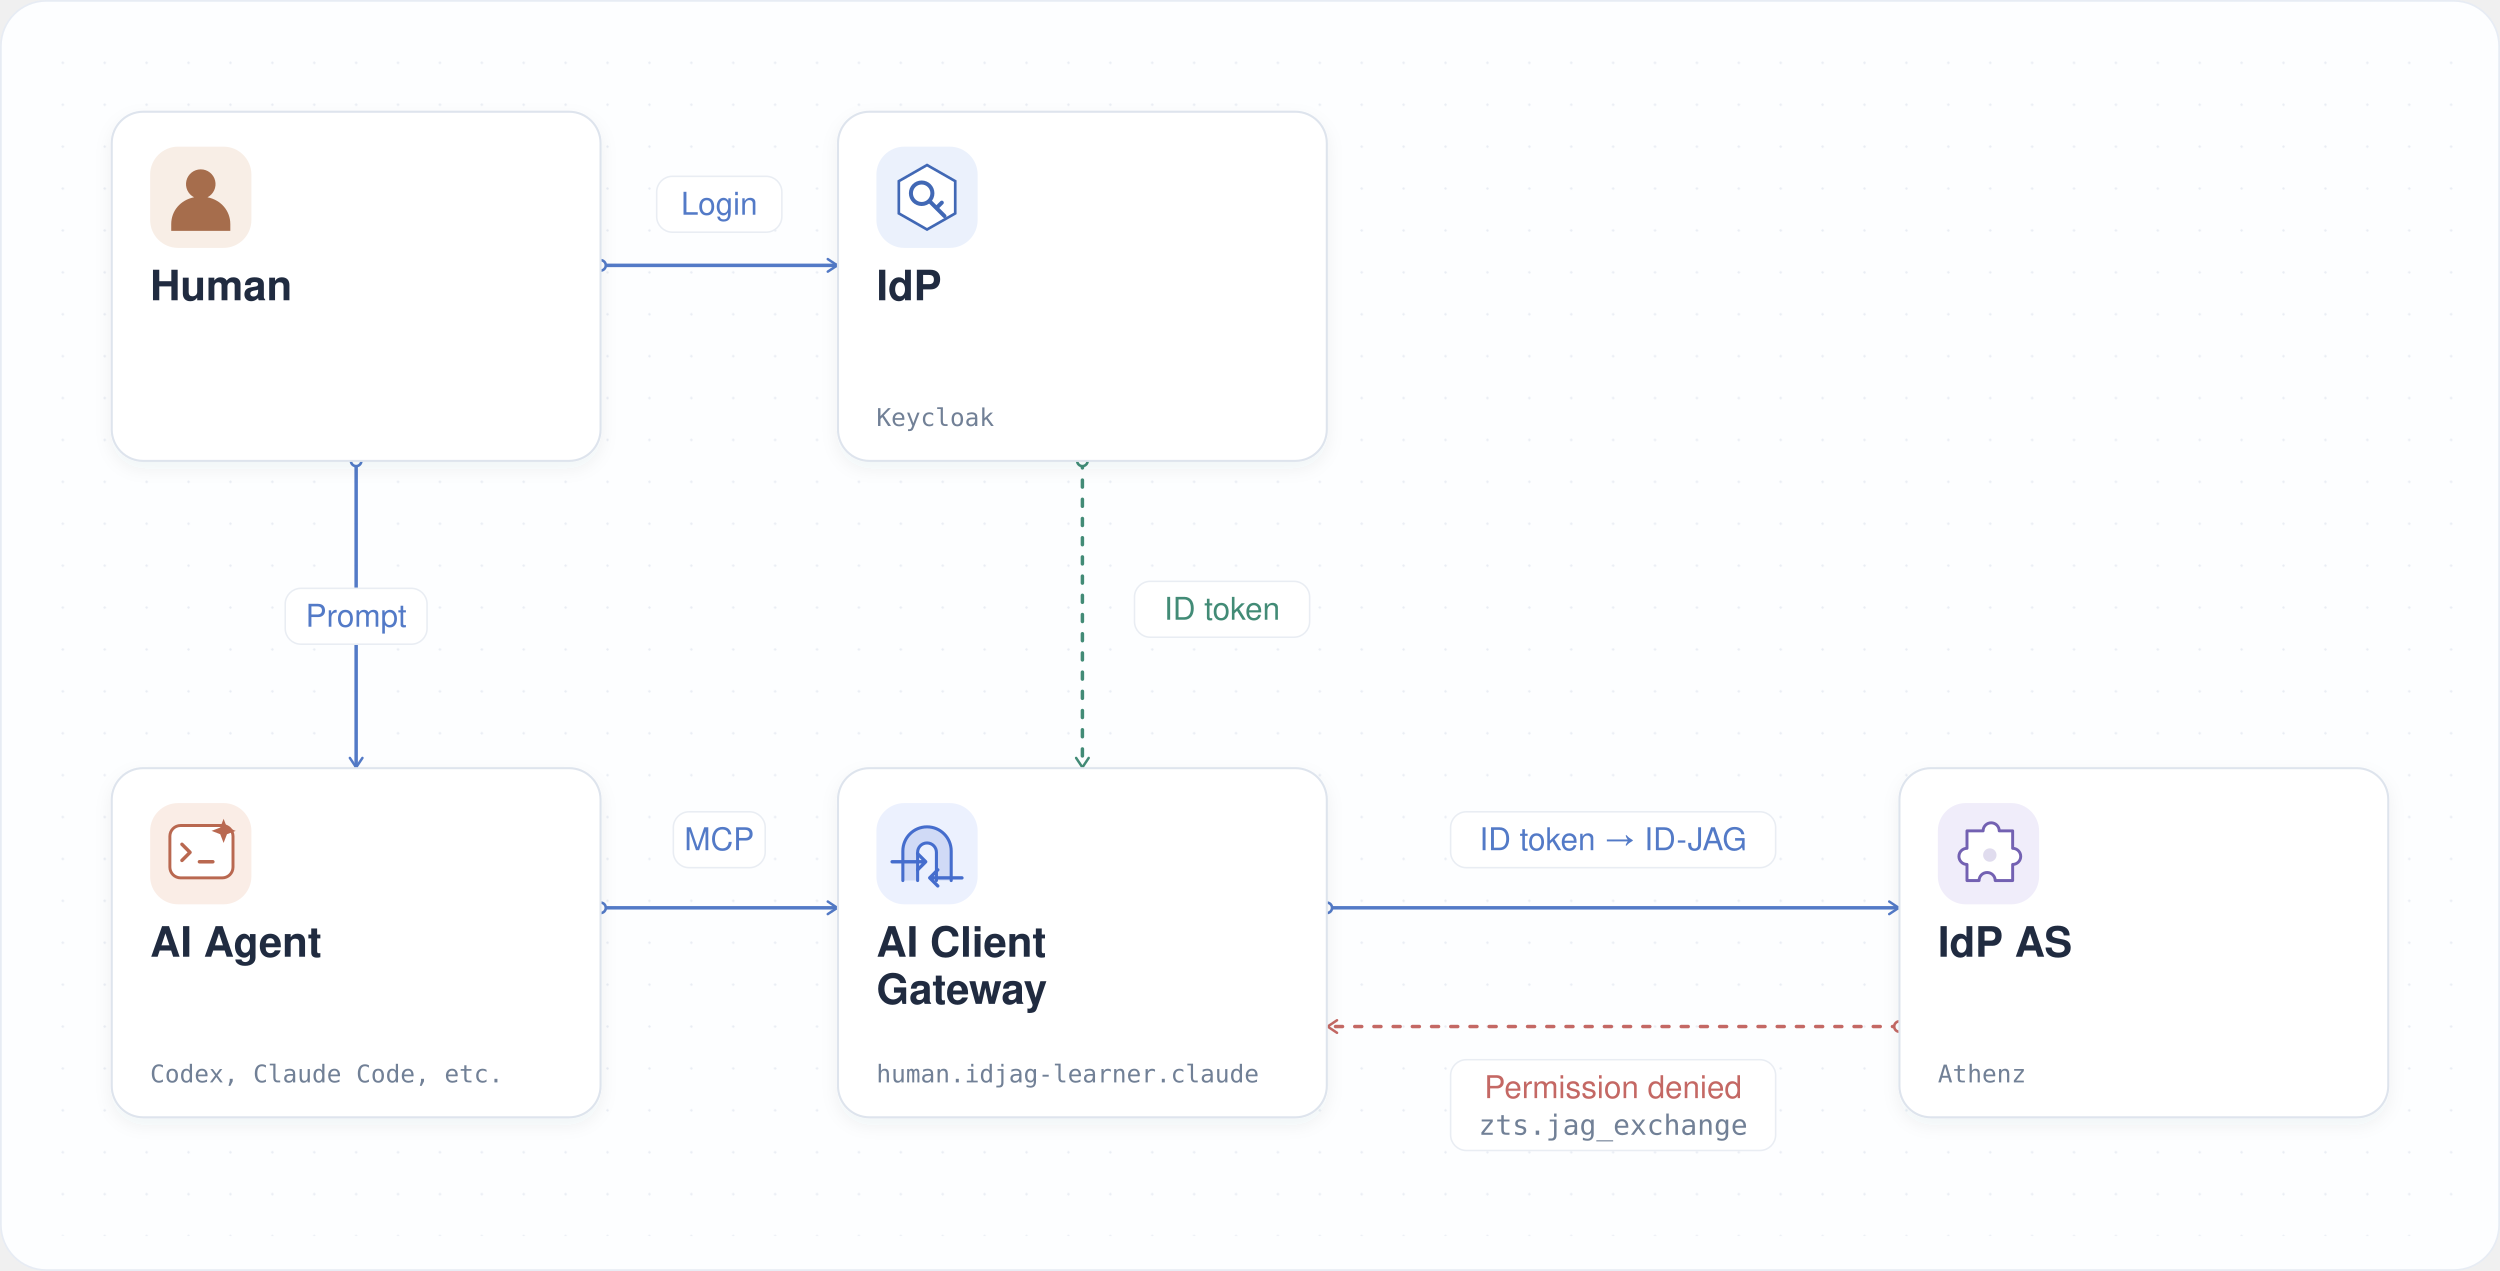
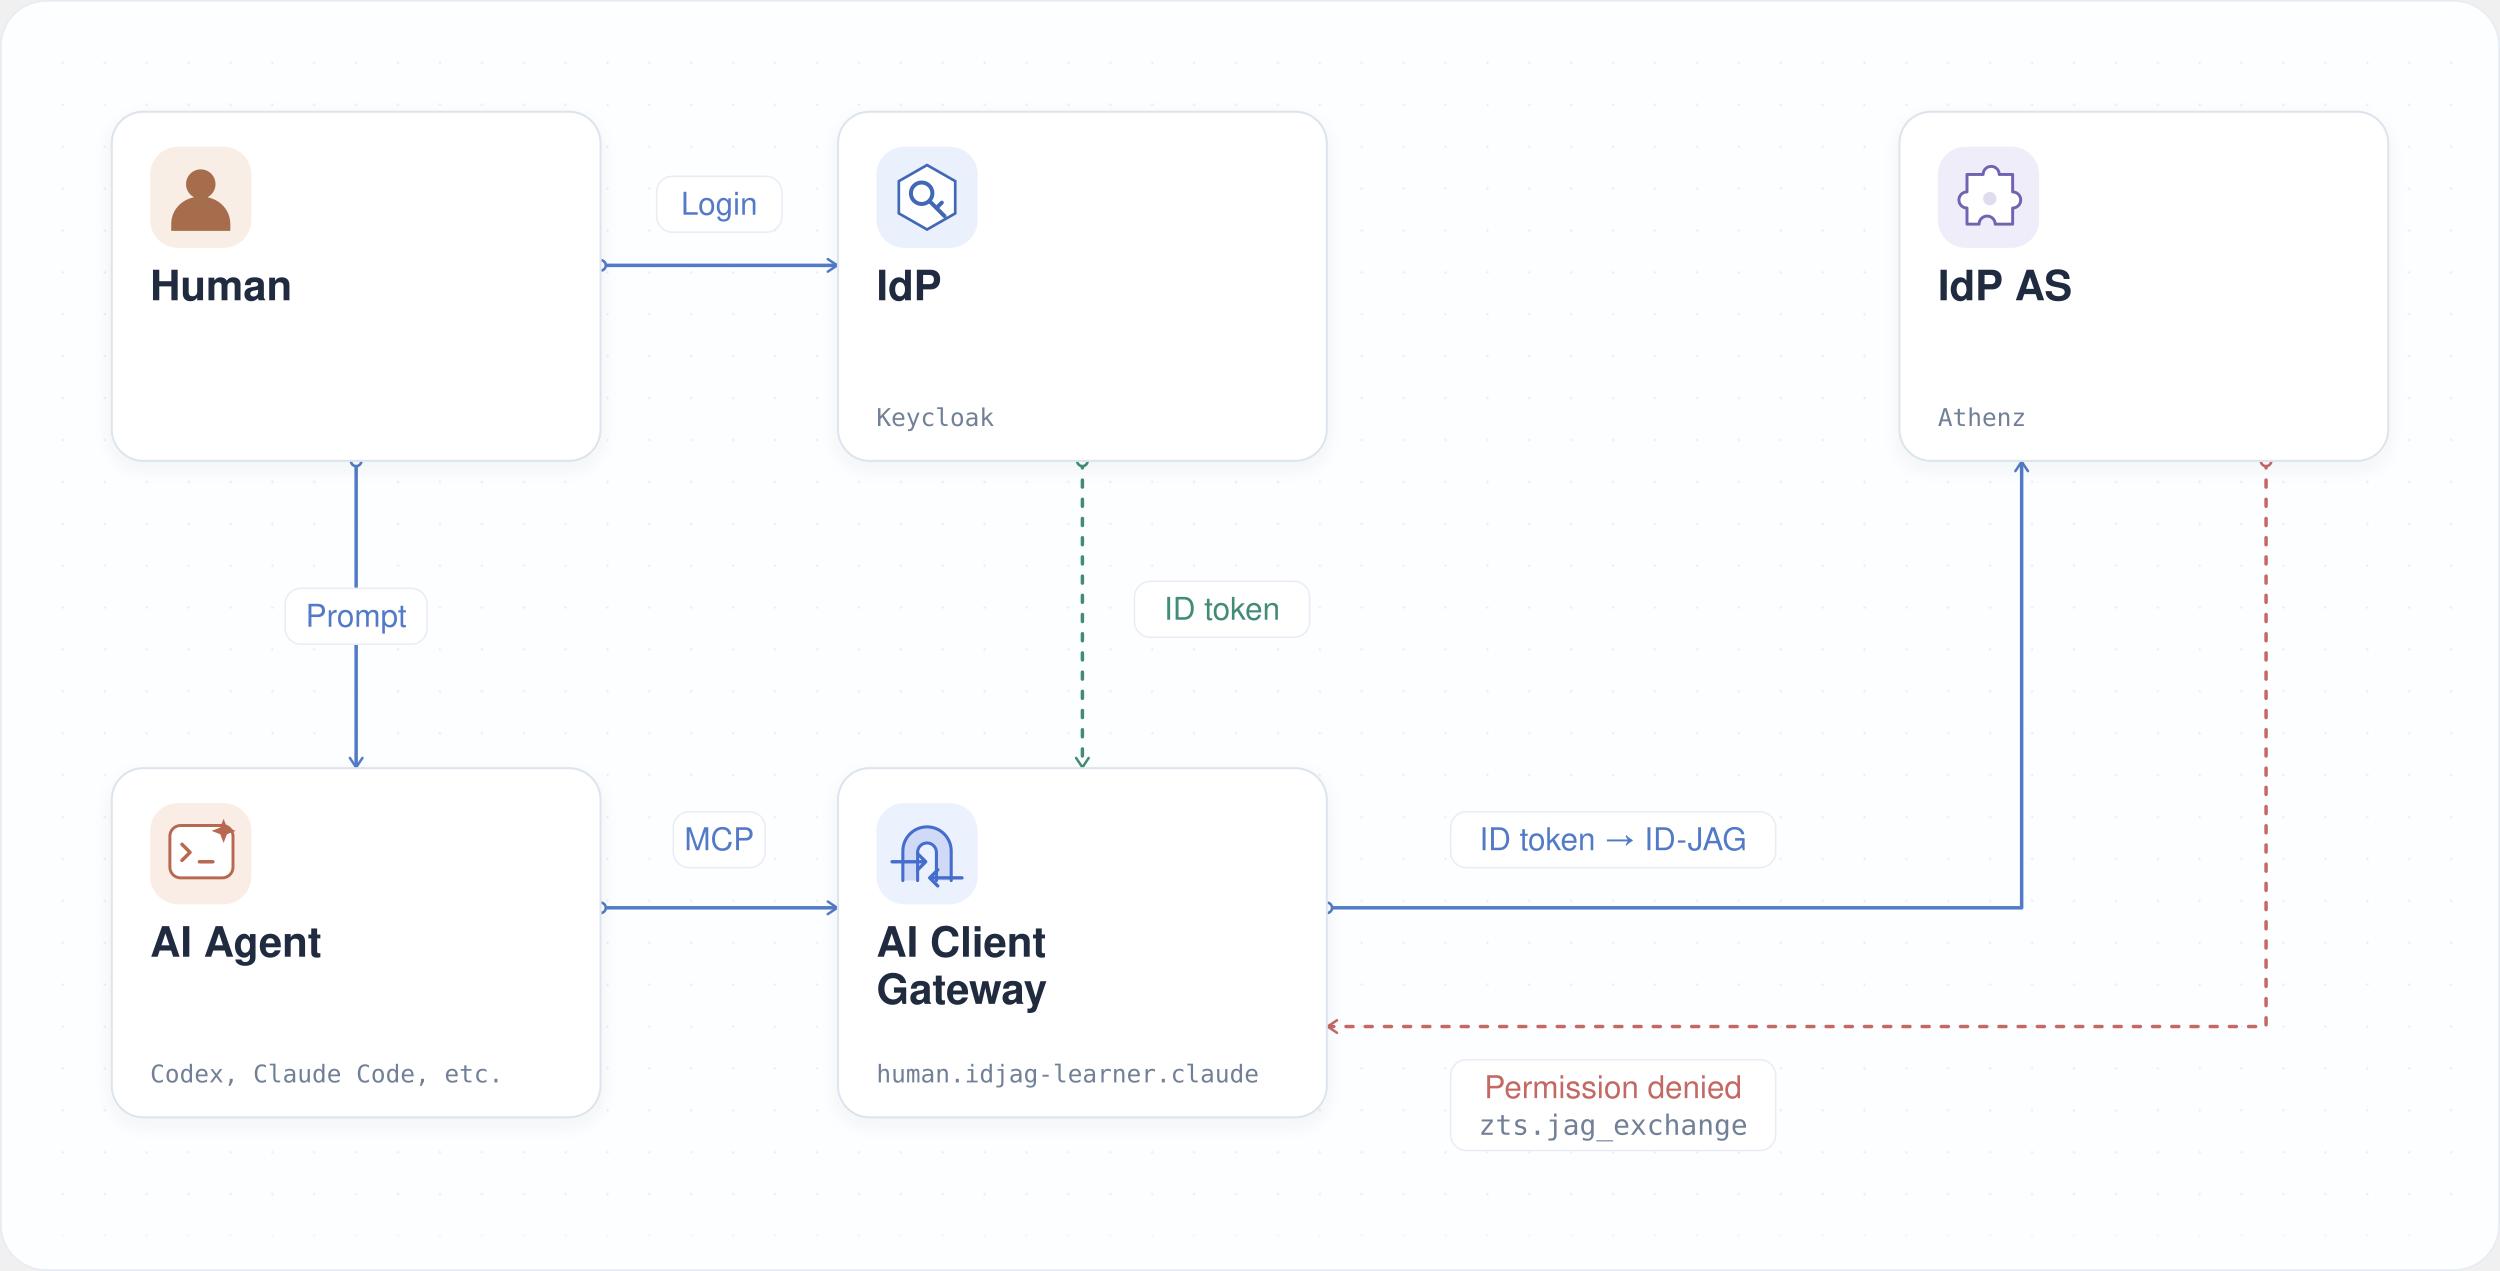
<svg xmlns="http://www.w3.org/2000/svg" width="1432" height="728" viewBox="0 0 1432 728" role="img" aria-labelledby="title desc">
  <defs>
    <marker id="arrow-blue" viewBox="0 0 10 10" refX="8.5" refY="5" markerWidth="9" markerHeight="9" markerUnits="userSpaceOnUse" orient="auto">
      <path d="m2 1 6 4-6 4" fill="none" stroke="#537AC7" stroke-width="1.6" stroke-linecap="round" stroke-linejoin="round" />
    </marker>
    <marker id="arrow-green" viewBox="0 0 10 10" refX="8.5" refY="5" markerWidth="9" markerHeight="9" markerUnits="userSpaceOnUse" orient="auto">
      <path d="m2 1 6 4-6 4" fill="none" stroke="#428B76" stroke-width="1.6" stroke-linecap="round" stroke-linejoin="round" />
    </marker>
    <marker id="arrow-red" viewBox="0 0 10 10" refX="8.5" refY="5" markerWidth="9" markerHeight="9" markerUnits="userSpaceOnUse" orient="auto">
      <path d="m2 1 6 4-6 4" fill="none" stroke="#C46864" stroke-width="1.6" stroke-linecap="round" stroke-linejoin="round" />
    </marker>
    <marker id="arrow-gray" viewBox="0 0 10 10" refX="8.5" refY="5" markerWidth="9" markerHeight="9" markerUnits="userSpaceOnUse" orient="auto">
      <path d="m2 1 6 4-6 4" fill="none" stroke="#8B96AA" stroke-width="1.6" stroke-linecap="round" stroke-linejoin="round" />
    </marker>
    <marker id="arrow-purple" viewBox="0 0 10 10" refX="8.5" refY="5" markerWidth="9" markerHeight="9" markerUnits="userSpaceOnUse" orient="auto">
      <path d="m2 1 6 4-6 4" fill="none" stroke="#8770B1" stroke-width="1.6" stroke-linecap="round" stroke-linejoin="round" />
    </marker>
    <g id="access-token-key" transform="rotate(42 22 22)">
      <path d="M19 15h6v12h5v5h-5v8h-6Z" fill="currentColor" />
      <circle cx="22" cy="10" r="9" fill="currentColor" />
      <circle cx="22" cy="9" r="3.2" fill="white" />
      <path d="M16 8a6 6 0 0 1 9-3M20.5 20v15" fill="none" stroke="white" stroke-opacity=".48" stroke-width="1.4" stroke-linecap="round" />
    </g>
    <filter id="card-shadow" x="-12%" y="-18%" width="124%" height="148%">
      <feDropShadow dx="0" dy="4" stdDeviation="5" flood-color="#253B68" flood-opacity=".055" />
    </filter>
    <pattern id="grid" width="24" height="24" patternUnits="userSpaceOnUse">
      <circle cx="12" cy="12" r=".7" fill="#C9D2E2" opacity=".38" />
    </pattern>
  </defs>
  <rect x=".5" y=".5" width="1431" height="727" rx="26" fill="#FDFEFF" stroke="#E7ECF4" />
  <rect x="20" y="20" width="1392" height="688" rx="18" fill="url(#grid)" />
  <g font-family="Avenir Next, Avenir, Segoe UI, Helvetica, Arial, sans-serif">
    <path d="M344 152 L480 152" fill="none" stroke="#537AC7" stroke-width="2" stroke-linecap="round" stroke-linejoin="round" marker-end="url(#arrow-blue)" />
    <circle cx="344" cy="152" r="3" fill="white" stroke="#537AC7" stroke-width="1.5" />
    <path d="M204 264 L204 440" fill="none" stroke="#537AC7" stroke-width="2" stroke-linecap="round" stroke-linejoin="round" marker-end="url(#arrow-blue)" />
    <circle cx="204" cy="264" r="3" fill="white" stroke="#537AC7" stroke-width="1.5" />
    <path d="M620 264 L620 440" fill="none" stroke="#428B76" stroke-width="2" stroke-linecap="round" stroke-linejoin="round" stroke-dasharray="4 7" marker-end="url(#arrow-green)" />
    <circle cx="620" cy="264" r="3" fill="white" stroke="#428B76" stroke-width="1.5" />
    <path d="M344 520 L480 520" fill="none" stroke="#537AC7" stroke-width="2" stroke-linecap="round" stroke-linejoin="round" marker-end="url(#arrow-blue)" />
    <circle cx="344" cy="520" r="3" fill="white" stroke="#537AC7" stroke-width="1.5" />
-     <path d="M760 520 L1088 520" fill="none" stroke="#537AC7" stroke-width="2" stroke-linecap="round" stroke-linejoin="round" marker-end="url(#arrow-blue)" />
+     <path d="M760 520 L1158 520 L1158 264" fill="none" stroke="#537AC7" stroke-width="2" stroke-linecap="round" stroke-linejoin="round" marker-end="url(#arrow-blue)" />
    <circle cx="760" cy="520" r="3" fill="white" stroke="#537AC7" stroke-width="1.5" />
-     <path d="M1088 588 L760 588" fill="none" stroke="#C46864" stroke-width="2" stroke-linecap="round" stroke-linejoin="round" stroke-dasharray="4 7" marker-end="url(#arrow-red)" />
-     <circle cx="1088" cy="588" r="3" fill="white" stroke="#C46864" stroke-width="1.5" />
+     <path d="M1298 264 L1298 588 L760 588" fill="none" stroke="#C46864" stroke-width="2" stroke-linecap="round" stroke-linejoin="round" stroke-dasharray="4 7" marker-end="url(#arrow-red)" />
+     <circle cx="1298" cy="264" r="3" fill="white" stroke="#C46864" stroke-width="1.5" />
    <g data-component="human">
      <rect x="64" y="64" width="280" height="200" rx="18" fill="white" stroke="#DEE4ED" stroke-width="1.2" filter="url(#card-shadow)" />
      <rect x="86" y="84" width="58" height="58" rx="16" fill="#F8EEE6" />
      <g transform="translate(95 93) scale(0.7692308)" color="#A66D4C">
        <path d="M21 26a11 11 0 1 1 10 0c10 2 17 10 17 20v5H4v-5c0-10 7-18 17-20Z" fill="currentColor" />
      </g>
      <text x="86" y="172" fill="#202B40" font-size="24" font-weight="600" text-anchor="start">Human</text>
    </g>
    <g data-component="idp">
      <rect x="480" y="64" width="280" height="200" rx="18" fill="white" stroke="#DEE4ED" stroke-width="1.2" filter="url(#card-shadow)" />
      <rect x="502" y="84" width="58" height="58" rx="16" fill="#EBF1FC" />
      <g transform="translate(511 93) scale(0.7692308)" color="#4168B5">
        <path d="M26 2 47 14v24L26 50 5 38V14Z" fill="white" stroke="currentColor" stroke-width="2" />
        <circle cx="22" cy="23" r="8" fill="none" stroke="currentColor" stroke-width="3" />
        <path d="m28 29 11 11m-6-6 4-4" fill="none" stroke="currentColor" stroke-width="3" stroke-linecap="round" />
      </g>
      <text x="502" y="172" fill="#202B40" font-size="24" font-weight="600" text-anchor="start">IdP</text>
      <text x="502" y="244" fill="#718096" font-size="14" font-weight="500" text-anchor="start" font-family="Menlo, Consolas, monospace">Keycloak</text>
+     </g>
+     <g data-component="idp-as">
+       <rect x="1088" y="64" width="280" height="200" rx="18" fill="white" stroke="#DEE4ED" stroke-width="1.2" filter="url(#card-shadow)" />
+       <rect x="1110" y="84" width="58" height="58" rx="16" fill="#F0EDFA" />
+       <g transform="translate(1119 93) scale(0.7692308)" color="#7361B2">
+         <path d="M10 9h12a6 6 0 1 1 12 0h10v13a6 6 0 1 1 0 12v12H31a6 6 0 1 0-12 0h-9V34a6 6 0 1 1 0-12Z" fill="white" stroke="currentColor" stroke-width="2.2" stroke-linejoin="round" />
+         <circle cx="27" cy="27" r="5" fill="currentColor" opacity=".22" />
+       </g>
+       <text x="1110" y="172" fill="#202B40" font-size="24" font-weight="600" text-anchor="start">IdP AS</text>
+       <text x="1110" y="244" fill="#718096" font-size="14" font-weight="500" text-anchor="start" font-family="Menlo, Consolas, monospace">Athenz</text>
    </g>
    <g data-component="client">
      <rect x="64" y="440" width="280" height="200" rx="18" fill="white" stroke="#DEE4ED" stroke-width="1.2" filter="url(#card-shadow)" />
      <rect x="86" y="460" width="58" height="58" rx="16" fill="#FAEDE6" />
      <g transform="translate(95 469) scale(0.7692308)" color="#B96850">
        <rect x="3" y="5" width="47" height="39" rx="8" fill="white" stroke="currentColor" stroke-width="2.2" />
        <path d="m12 19 6 6-6 6m13 1h10" fill="none" stroke="currentColor" stroke-width="2.6" stroke-linecap="round" stroke-linejoin="round" />
        <path d="m43 0 2.5 6.5L52 9l-6.5 2.5L43 18l-2.5-6.5L34 9l6.5-2.5Z" fill="currentColor" />
      </g>
      <text x="86" y="548" fill="#202B40" font-size="24" font-weight="600" text-anchor="start">AI Agent</text>
      <text x="86" y="620" fill="#718096" font-size="14" font-weight="500" text-anchor="start" font-family="Menlo, Consolas, monospace">Codex, Claude Code, etc.</text>
    </g>
    <g data-component="gateway">
      <rect x="480" y="440" width="280" height="200" rx="18" fill="white" stroke="#DEE4ED" stroke-width="1.2" filter="url(#card-shadow)" />
      <rect x="502" y="460" width="58" height="58" rx="16" fill="#ECF1FE" />
      <g transform="translate(511 469) scale(0.7692308)" color="#456DCD">
        <path d="M8 46V24a18 18 0 0 1 36 0v22H33V25a7 7 0 0 0-14 0v21Z" fill="currentColor" opacity=".17" />
        <path d="M8 46V24a18 18 0 0 1 36 0v22M19 46V25a7 7 0 0 1 14 0v21" fill="none" stroke="currentColor" stroke-width="2.3" stroke-linecap="round" />
        <path d="M0 32h25m-6-6 6 6-6 6m33 6H28m6-6-6 6 6 6" fill="none" stroke="currentColor" stroke-width="2.5" stroke-linecap="round" stroke-linejoin="round" />
      </g>
      <text x="502" y="548" fill="#202B40" font-size="24" font-weight="600" text-anchor="start">AI Client</text>
      <text x="502" y="575" fill="#202B40" font-size="24" font-weight="600" text-anchor="start">Gateway</text>
      <text x="502" y="620" fill="#718096" font-size="14" font-weight="500" text-anchor="start" font-family="Menlo, Consolas, monospace">human.idjag-learner.claude</text>
-     </g>
-     <g data-component="idp-as">
-       <rect x="1088" y="440" width="280" height="200" rx="18" fill="white" stroke="#DEE4ED" stroke-width="1.2" filter="url(#card-shadow)" />
-       <rect x="1110" y="460" width="58" height="58" rx="16" fill="#F0EDFA" />
-       <g transform="translate(1119 469) scale(0.7692308)" color="#7361B2">
-         <path d="M10 9h12a6 6 0 1 1 12 0h10v13a6 6 0 1 1 0 12v12H31a6 6 0 1 0-12 0h-9V34a6 6 0 1 1 0-12Z" fill="white" stroke="currentColor" stroke-width="2.2" stroke-linejoin="round" />
-         <circle cx="27" cy="27" r="5" fill="currentColor" opacity=".22" />
-       </g>
-       <text x="1110" y="548" fill="#202B40" font-size="24" font-weight="600" text-anchor="start">IdP AS</text>
-       <text x="1110" y="620" fill="#718096" font-size="14" font-weight="500" text-anchor="start" font-family="Menlo, Consolas, monospace">Athenz</text>
    </g>
    <g>
      <rect x="376.15" y="101" width="71.7" height="32" rx="9" fill="#FFFFFF" stroke="#E9EDF3" stroke-width=".9" />
      <text x="412" y="123" fill="#537AC7" font-size="18" font-weight="500" text-anchor="middle">Login</text>
    </g>
    <g>
      <rect x="163.38" y="337" width="81.24" height="32" rx="9" fill="#FFFFFF" stroke="#E9EDF3" stroke-width=".9" />
      <text x="204" y="359" fill="#537AC7" font-size="18" font-weight="500" text-anchor="middle">Prompt</text>
    </g>
    <g>
      <rect x="649.84" y="333" width="100.32" height="32" rx="9" fill="#FFFFFF" stroke="#E9EDF3" stroke-width=".9" />
      <text x="700" y="355" fill="#428B76" font-size="18" font-weight="500" text-anchor="middle">ID token</text>
    </g>
    <g>
      <rect x="385.69" y="465" width="52.62" height="32" rx="9" fill="#FFFFFF" stroke="#E9EDF3" stroke-width=".9" />
      <text x="412" y="487" fill="#537AC7" font-size="18" font-weight="500" text-anchor="middle">MCP</text>
    </g>
    <g>
      <rect x="830.91" y="465" width="186.18" height="32" rx="9" fill="#FFFFFF" stroke="#E9EDF3" stroke-width=".9" />
      <text x="924" y="487" fill="#537AC7" font-size="18" font-weight="500" text-anchor="middle">ID token → ID-JAG</text>
    </g>
    <g>
      <rect x="830.91" y="607" width="186.18" height="52" rx="9" fill="#FFFFFF" stroke="#E9EDF3" stroke-width=".9" />
      <text x="924" y="629" fill="#C46864" font-size="18" font-weight="500" text-anchor="middle">Permission denied</text>
      <text x="924" y="650" fill="#718096" font-size="16" font-weight="500" text-anchor="middle" font-family="Menlo, Consolas, monospace">zts.jag_exchange</text>
    </g>
  </g>
</svg>
